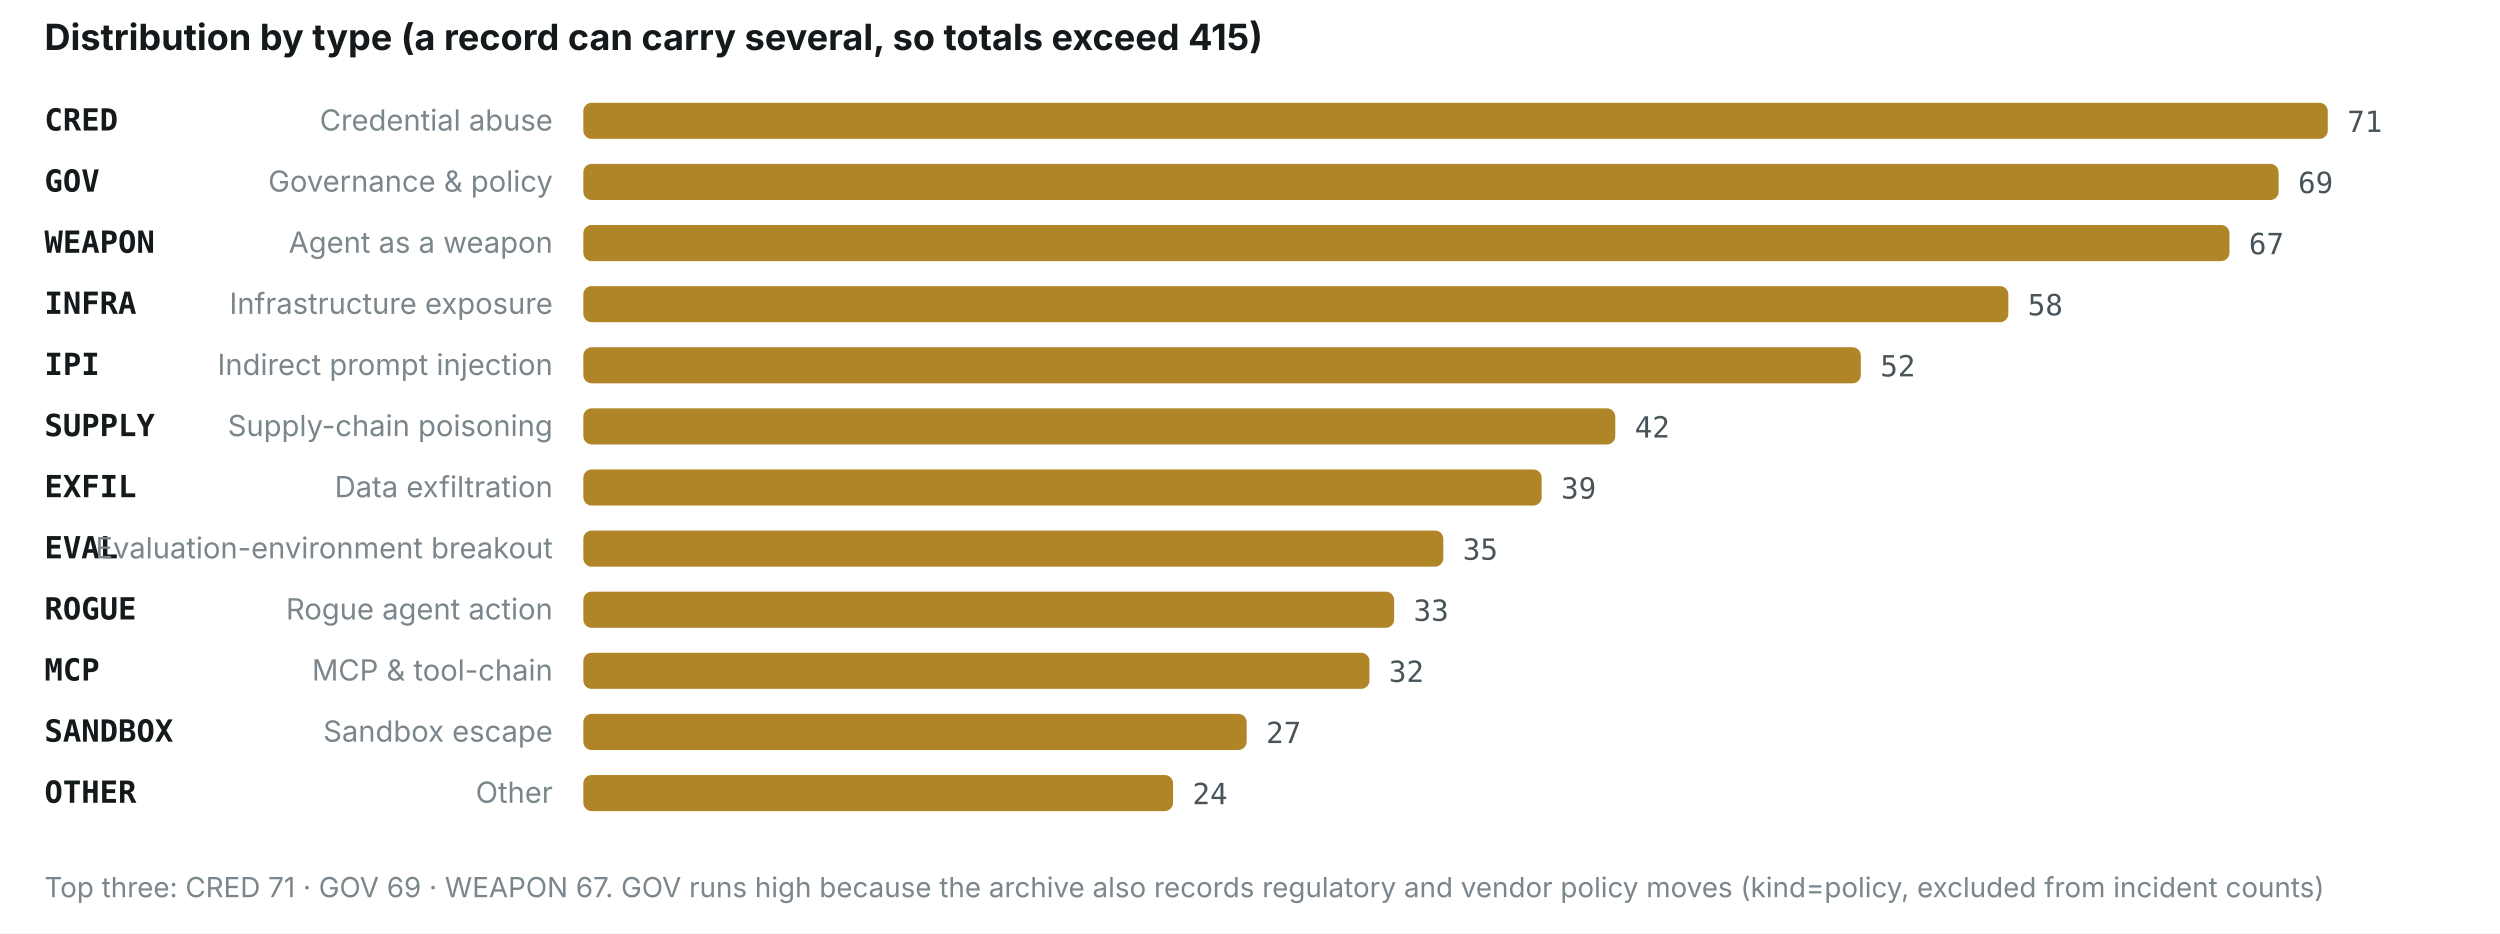
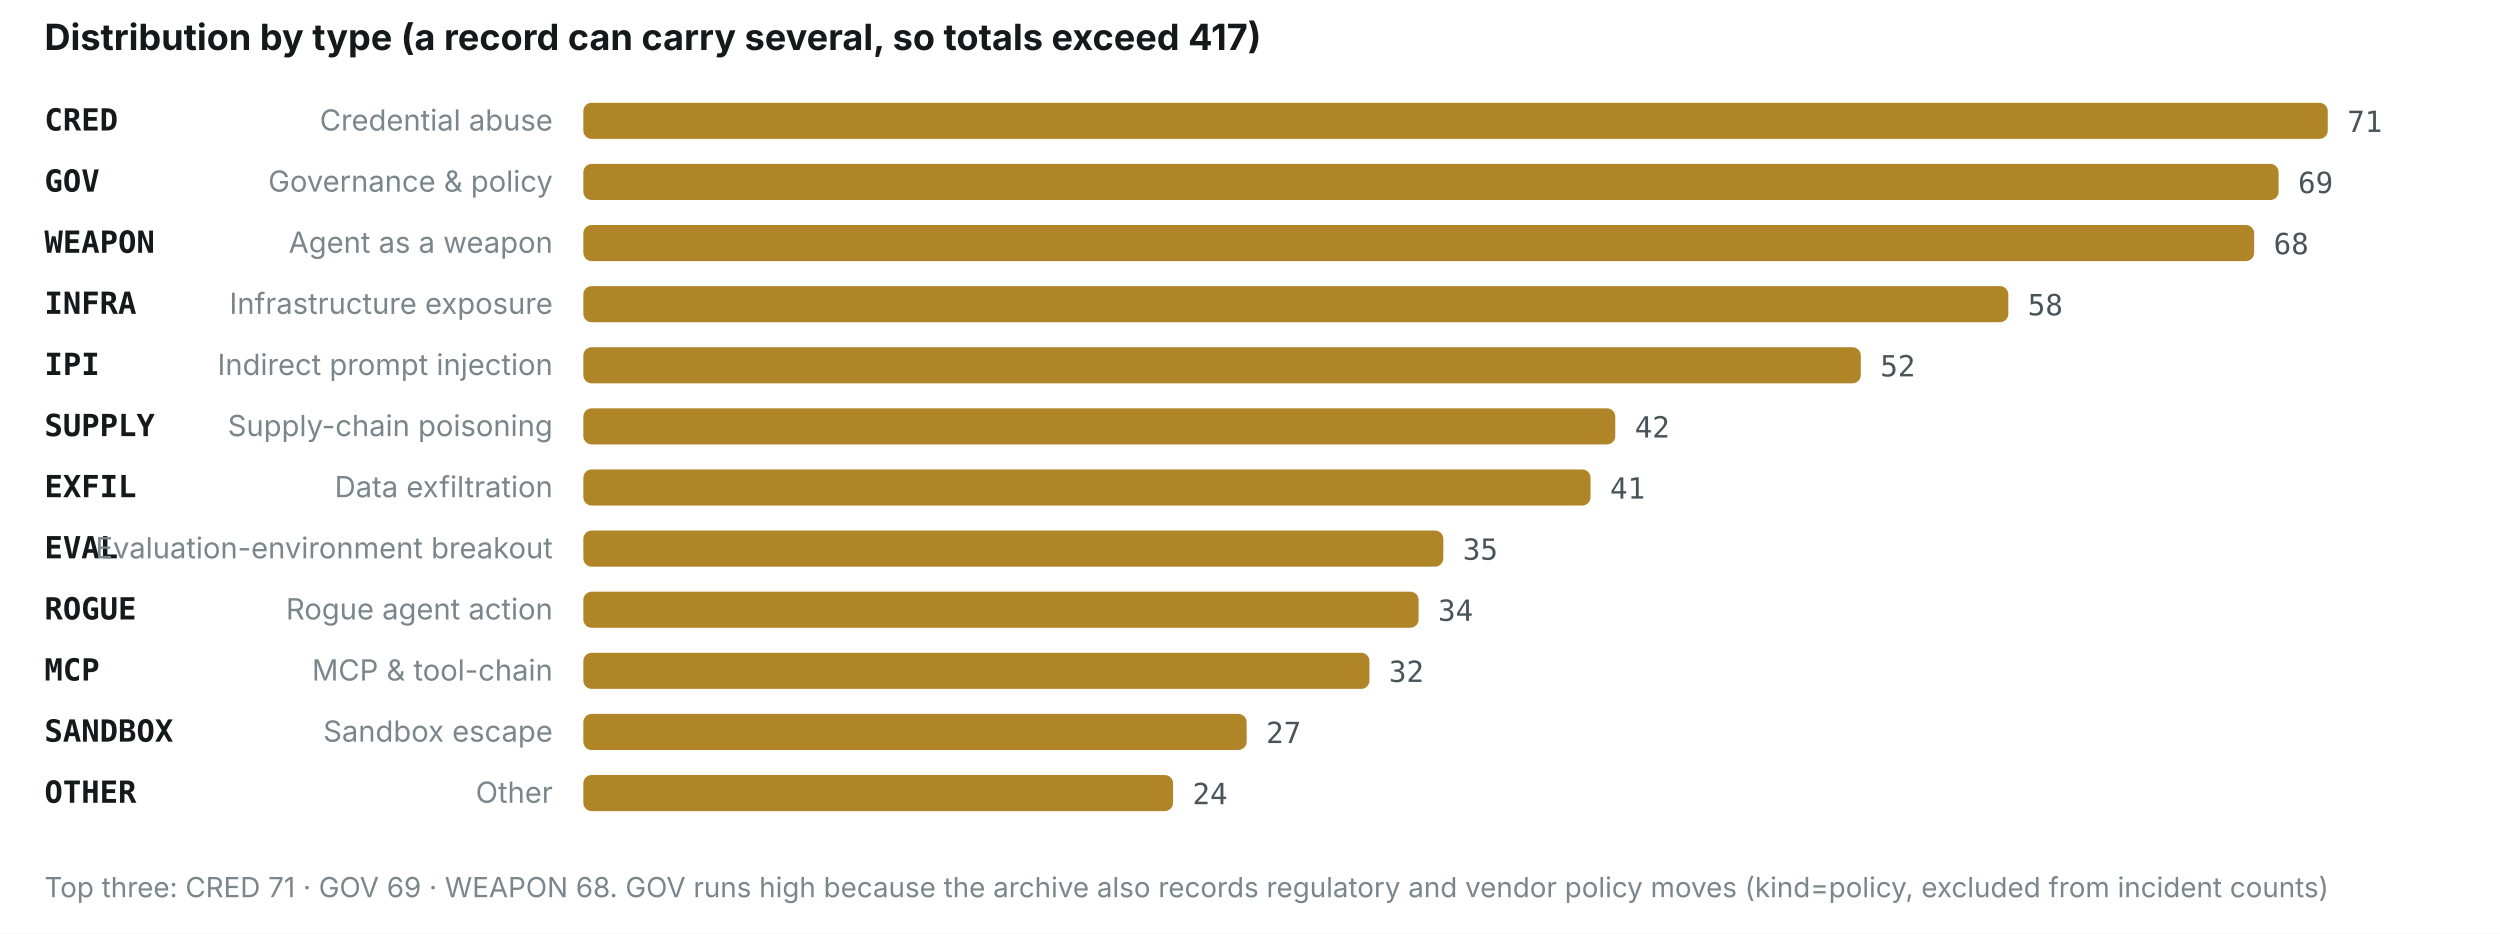
<svg xmlns="http://www.w3.org/2000/svg" viewBox="0 0 900 336" width="900" height="336" role="img" font-family="ui-sans-serif,-apple-system,'Segoe UI','PingFang SC','Microsoft YaHei',sans-serif">
  <rect width="900" height="336" fill="#FFFFFF" />
-   <text x="16" y="18" font-size="13" font-weight="700" fill="#141A1C">Distribution by type (a record can carry several, so totals exceed 415)</text>
+   <text x="16" y="18" font-size="13" font-weight="700" fill="#141A1C">Distribution by type (a record can carry several, so totals exceed 417)</text>
  <text x="16" y="47" font-size="11" fill="#141A1C" font-family="ui-monospace,'SF Mono','Cascadia Mono','Consolas',monospace" font-weight="600">CRED</text>
  <text x="199" y="47" font-size="10.5" text-anchor="end" fill="#7A868C">Credential abuse</text>
  <rect x="210" y="37" width="628.0" height="13" rx="3" fill="#B08528" />
  <text x="845.0" y="47.5" font-size="10.5" fill="#48545A" font-family="ui-monospace,'SF Mono','Cascadia Mono','Consolas',monospace">71</text>
  <text x="16" y="69" font-size="11" fill="#141A1C" font-family="ui-monospace,'SF Mono','Cascadia Mono','Consolas',monospace" font-weight="600">GOV</text>
  <text x="199" y="69" font-size="10.5" text-anchor="end" fill="#7A868C">Governance &amp; policy</text>
  <rect x="210" y="59" width="610.3" height="13" rx="3" fill="#B08528" />
  <text x="827.3" y="69.5" font-size="10.5" fill="#48545A" font-family="ui-monospace,'SF Mono','Cascadia Mono','Consolas',monospace">69</text>
  <text x="16" y="91" font-size="11" fill="#141A1C" font-family="ui-monospace,'SF Mono','Cascadia Mono','Consolas',monospace" font-weight="600">WEAPON</text>
  <text x="199" y="91" font-size="10.5" text-anchor="end" fill="#7A868C">Agent as a weapon</text>
-   <rect x="210" y="81" width="592.6" height="13" rx="3" fill="#B08528" />
-   <text x="809.6" y="91.5" font-size="10.5" fill="#48545A" font-family="ui-monospace,'SF Mono','Cascadia Mono','Consolas',monospace">67</text>
+   <rect x="210" y="81" width="601.5" height="13" rx="3" fill="#B08528" />
+   <text x="818.5" y="91.5" font-size="10.5" fill="#48545A" font-family="ui-monospace,'SF Mono','Cascadia Mono','Consolas',monospace">68</text>
  <text x="16" y="113" font-size="11" fill="#141A1C" font-family="ui-monospace,'SF Mono','Cascadia Mono','Consolas',monospace" font-weight="600">INFRA</text>
  <text x="199" y="113" font-size="10.5" text-anchor="end" fill="#7A868C">Infrastructure exposure</text>
  <rect x="210" y="103" width="513.0" height="13" rx="3" fill="#B08528" />
  <text x="730.0" y="113.5" font-size="10.5" fill="#48545A" font-family="ui-monospace,'SF Mono','Cascadia Mono','Consolas',monospace">58</text>
  <text x="16" y="135" font-size="11" fill="#141A1C" font-family="ui-monospace,'SF Mono','Cascadia Mono','Consolas',monospace" font-weight="600">IPI</text>
  <text x="199" y="135" font-size="10.5" text-anchor="end" fill="#7A868C">Indirect prompt injection</text>
  <rect x="210" y="125" width="459.9" height="13" rx="3" fill="#B08528" />
  <text x="676.9" y="135.5" font-size="10.5" fill="#48545A" font-family="ui-monospace,'SF Mono','Cascadia Mono','Consolas',monospace">52</text>
  <text x="16" y="157" font-size="11" fill="#141A1C" font-family="ui-monospace,'SF Mono','Cascadia Mono','Consolas',monospace" font-weight="600">SUPPLY</text>
  <text x="199" y="157" font-size="10.5" text-anchor="end" fill="#7A868C">Supply-chain poisoning</text>
  <rect x="210" y="147" width="371.5" height="13" rx="3" fill="#B08528" />
  <text x="588.5" y="157.5" font-size="10.5" fill="#48545A" font-family="ui-monospace,'SF Mono','Cascadia Mono','Consolas',monospace">42</text>
  <text x="16" y="179" font-size="11" fill="#141A1C" font-family="ui-monospace,'SF Mono','Cascadia Mono','Consolas',monospace" font-weight="600">EXFIL</text>
  <text x="199" y="179" font-size="10.5" text-anchor="end" fill="#7A868C">Data exfiltration</text>
-   <rect x="210" y="169" width="345.0" height="13" rx="3" fill="#B08528" />
-   <text x="562.0" y="179.5" font-size="10.5" fill="#48545A" font-family="ui-monospace,'SF Mono','Cascadia Mono','Consolas',monospace">39</text>
+   <rect x="210" y="169" width="362.6" height="13" rx="3" fill="#B08528" />
+   <text x="579.6" y="179.5" font-size="10.5" fill="#48545A" font-family="ui-monospace,'SF Mono','Cascadia Mono','Consolas',monospace">41</text>
  <text x="16" y="201" font-size="11" fill="#141A1C" font-family="ui-monospace,'SF Mono','Cascadia Mono','Consolas',monospace" font-weight="600">EVAL</text>
  <text x="199" y="201" font-size="10.5" text-anchor="end" fill="#7A868C">Evaluation-environment breakout</text>
  <rect x="210" y="191" width="309.6" height="13" rx="3" fill="#B08528" />
  <text x="526.6" y="201.5" font-size="10.5" fill="#48545A" font-family="ui-monospace,'SF Mono','Cascadia Mono','Consolas',monospace">35</text>
  <text x="16" y="223" font-size="11" fill="#141A1C" font-family="ui-monospace,'SF Mono','Cascadia Mono','Consolas',monospace" font-weight="600">ROGUE</text>
  <text x="199" y="223" font-size="10.5" text-anchor="end" fill="#7A868C">Rogue agent action</text>
-   <rect x="210" y="213" width="291.9" height="13" rx="3" fill="#B08528" />
-   <text x="508.9" y="223.5" font-size="10.5" fill="#48545A" font-family="ui-monospace,'SF Mono','Cascadia Mono','Consolas',monospace">33</text>
+   <rect x="210" y="213" width="300.7" height="13" rx="3" fill="#B08528" />
+   <text x="517.7" y="223.5" font-size="10.5" fill="#48545A" font-family="ui-monospace,'SF Mono','Cascadia Mono','Consolas',monospace">34</text>
  <text x="16" y="245" font-size="11" fill="#141A1C" font-family="ui-monospace,'SF Mono','Cascadia Mono','Consolas',monospace" font-weight="600">MCP</text>
  <text x="199" y="245" font-size="10.5" text-anchor="end" fill="#7A868C">MCP &amp; tool-chain</text>
  <rect x="210" y="235" width="283.0" height="13" rx="3" fill="#B08528" />
  <text x="500.0" y="245.5" font-size="10.5" fill="#48545A" font-family="ui-monospace,'SF Mono','Cascadia Mono','Consolas',monospace">32</text>
  <text x="16" y="267" font-size="11" fill="#141A1C" font-family="ui-monospace,'SF Mono','Cascadia Mono','Consolas',monospace" font-weight="600">SANDBOX</text>
  <text x="199" y="267" font-size="10.5" text-anchor="end" fill="#7A868C">Sandbox escape</text>
  <rect x="210" y="257" width="238.8" height="13" rx="3" fill="#B08528" />
  <text x="455.8" y="267.5" font-size="10.5" fill="#48545A" font-family="ui-monospace,'SF Mono','Cascadia Mono','Consolas',monospace">27</text>
  <text x="16" y="289" font-size="11" fill="#141A1C" font-family="ui-monospace,'SF Mono','Cascadia Mono','Consolas',monospace" font-weight="600">OTHER</text>
  <text x="199" y="289" font-size="10.5" text-anchor="end" fill="#7A868C">Other</text>
  <rect x="210" y="279" width="212.3" height="13" rx="3" fill="#B08528" />
  <text x="429.3" y="289.5" font-size="10.5" fill="#48545A" font-family="ui-monospace,'SF Mono','Cascadia Mono','Consolas',monospace">24</text>
-   <text x="16" y="323" font-size="10" fill="#7A868C">Top three: CRED 71 · GOV 69 · WEAPON 67. GOV runs high because the archive also records regulatory and vendor policy moves (kind=policy, excluded from incident counts)</text>
+   <text x="16" y="323" font-size="10" fill="#7A868C">Top three: CRED 71 · GOV 69 · WEAPON 68. GOV runs high because the archive also records regulatory and vendor policy moves (kind=policy, excluded from incident counts)</text>
</svg>
